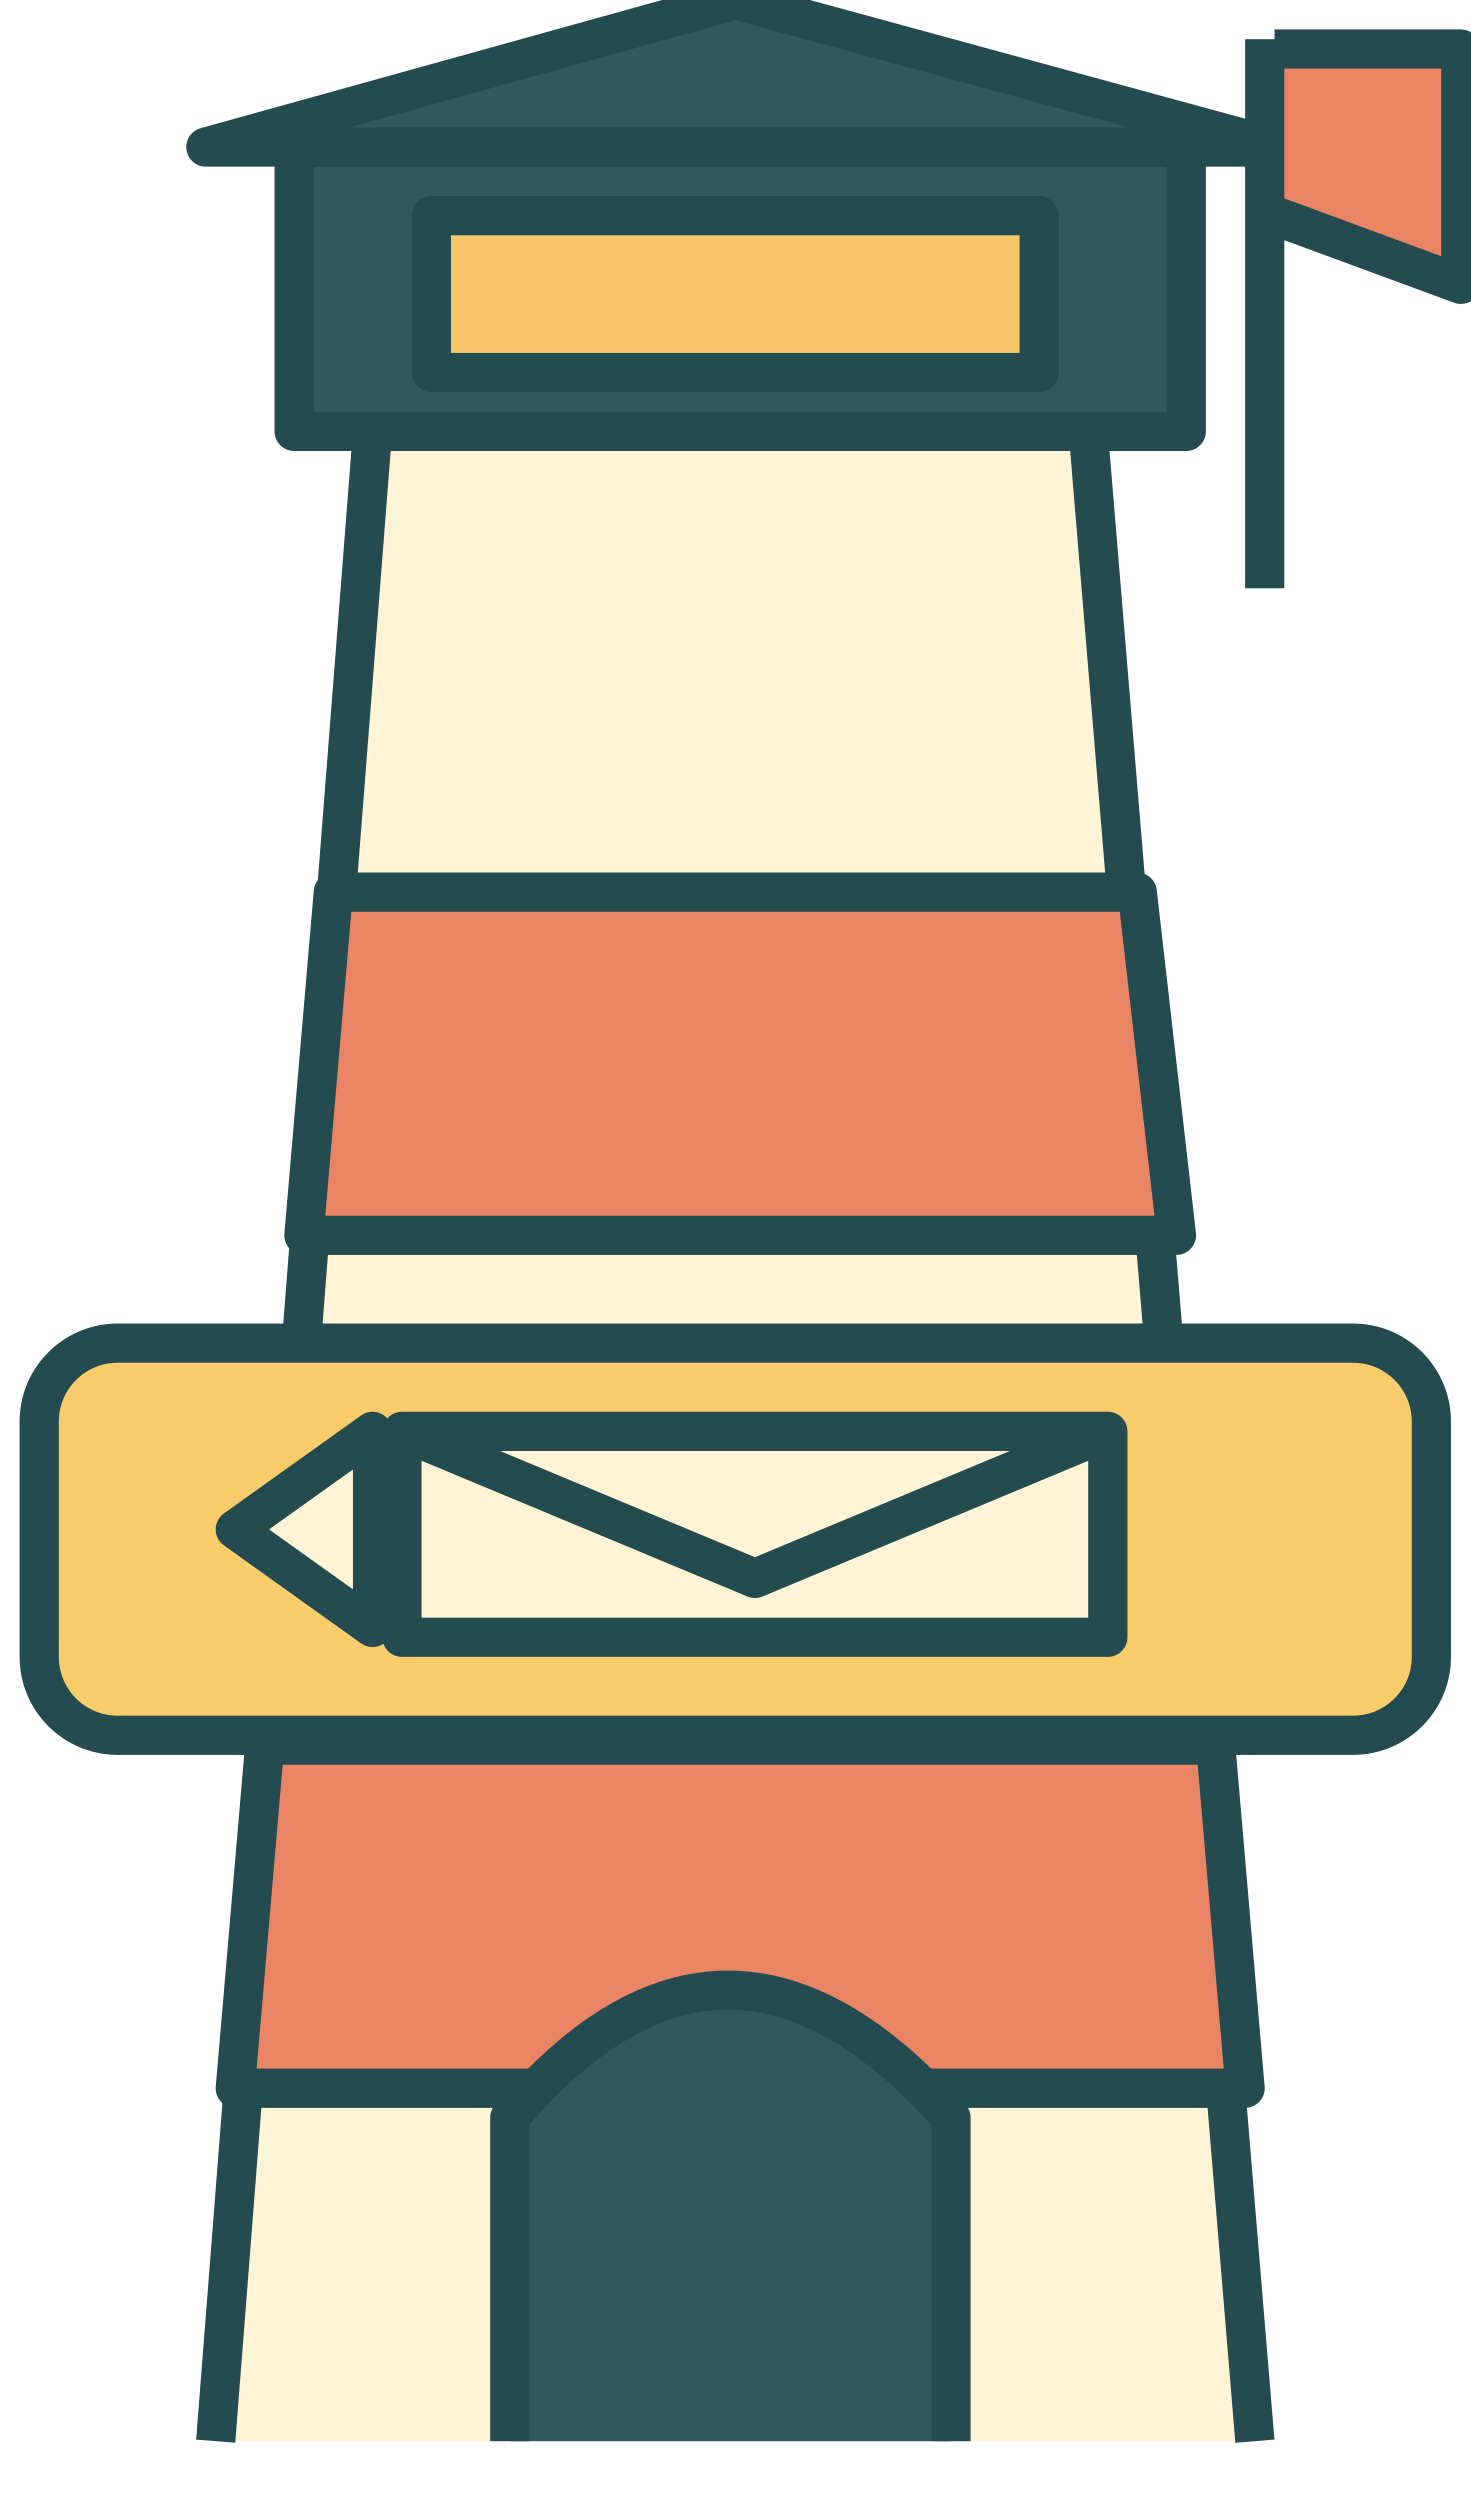
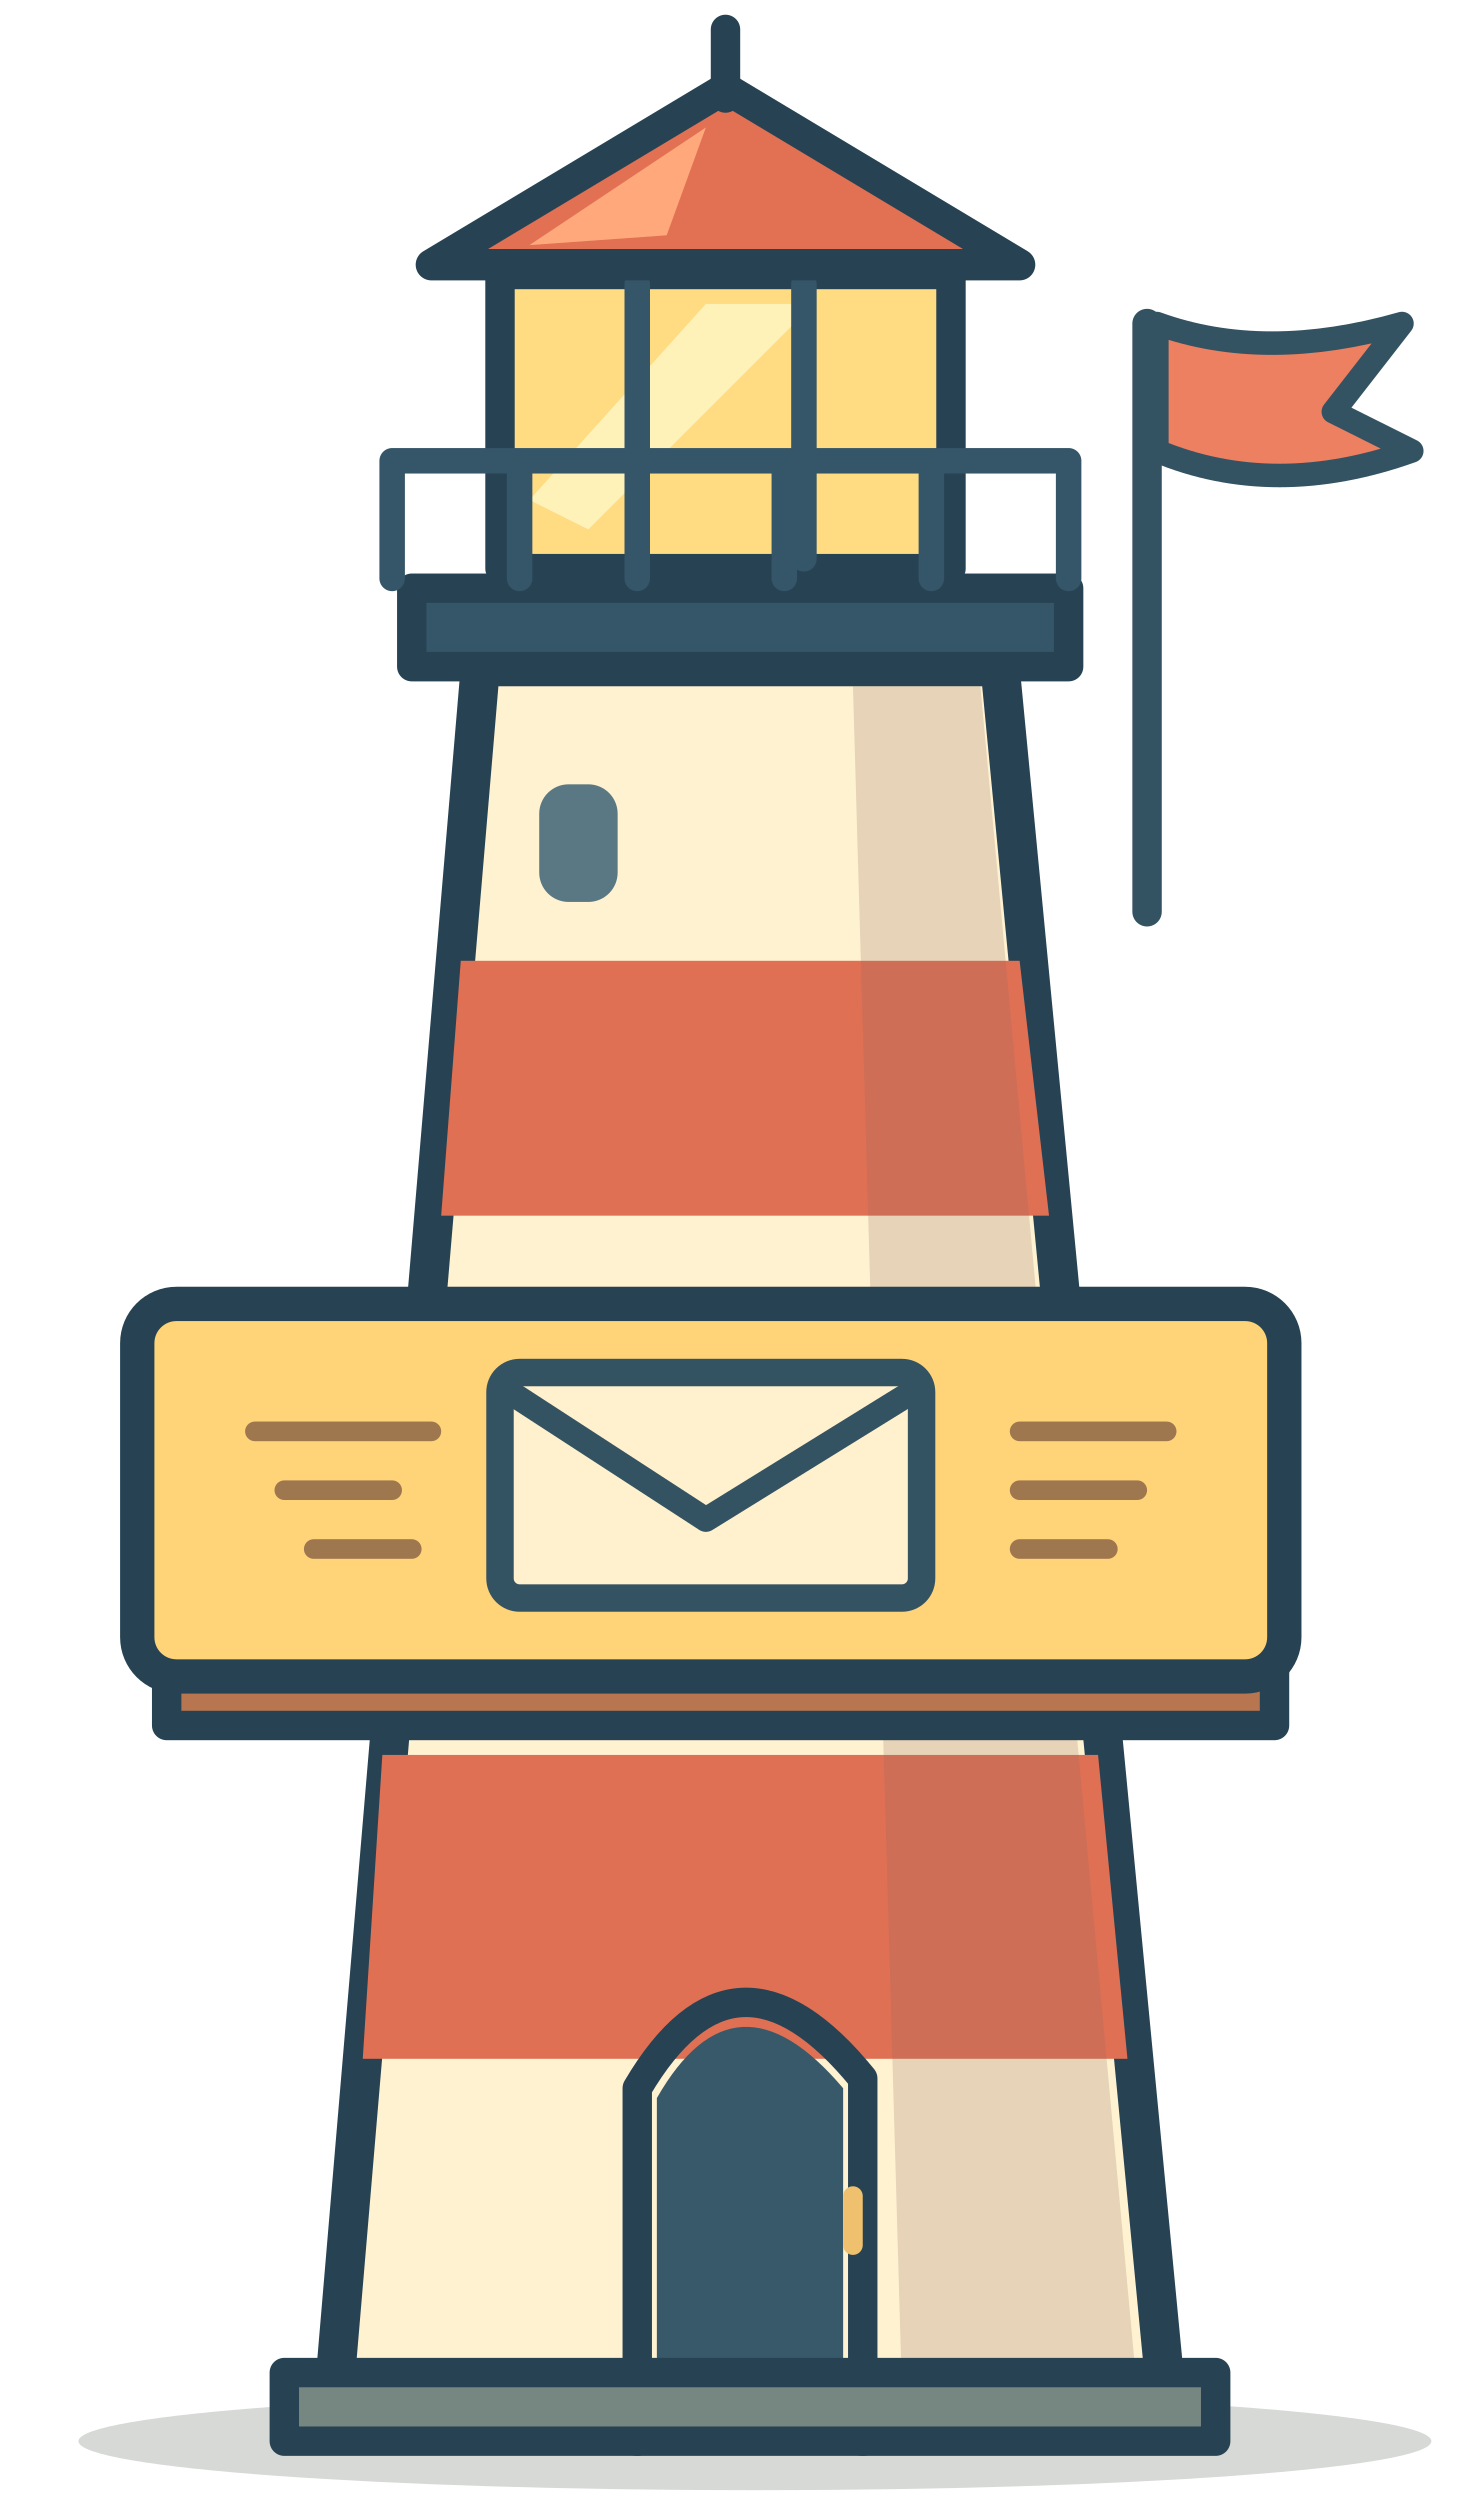
<svg xmlns="http://www.w3.org/2000/svg" width="150" height="255" viewBox="0 0 150 255">
-   <g stroke="#244b50" stroke-width="4" stroke-linejoin="round">
-     <path d="M22 249l16-205h73l17 205" fill="#fff4d6" />
-     <path d="M34 91h82l4 35H31zM27 178h97l3 35H24z" fill="#e98564" />
-     <path d="M30 44V15h91v29zM21 15L75 0l55 15z" fill="#315b5b" />
-     <path d="M44 22h62v16H44z" fill="#f5c769" />
-     <path d="M52 249v-33q22-26 45 0v33" fill="#315b5b" />
-     <rect x="4" y="137" width="142" height="40" rx="8" fill="#f8cc6b" />
-     <path d="M24 156l14-10v20zM41 146h72v21H41z" fill="#fff4d6" />
-     <path d="M41 146l36 15 36-15" fill="none" />
-     <path d="M129 60V4m1 1h19v24l-19-7" fill="#e98564" />
+   <g stroke-linejoin="round" stroke-linecap="round">
+     <ellipse cx="77" cy="249" rx="69" ry="5" fill="#6e786e" fill-opacity=".28" />
+     <path d="M34 245L49 68h53l17 177z" fill="#fff2d1" stroke="#274353" stroke-width="4" />
+     <path d="M47 98h57l3 26H45zM39 179h73l3 31H37z" fill="#df7054" />
+     <path d="M87 70h13l16 174H92z" fill="#936c60" fill-opacity=".22" />
+     <path d="M67 245v-31q8-14 19-1v32z" fill="#38596a" />
+     <path d="M65 249v-36q10-17 23-1v37" fill="none" stroke="#274353" stroke-width="3" />
+     <path d="M87 224v5" stroke="#efc16f" stroke-width="2" />
+     <rect x="55" y="80" width="8" height="12" rx="3" fill="#597883" />
+     <path d="M42 68h67v-8H42z" fill="#355568" stroke="#274353" stroke-width="3" />
+     <path d="M51 58V28h46v30z" fill="#ffdb82" stroke="#274353" stroke-width="3" />
+     <path d="M54 51l18-20h11L60 54z" fill="#fff2b9" />
+     <path d="M65 29v28m17-28v28M40 59V47h69v12m-56-11v11m12-11v11m15-11v11m15-11v11" fill="none" stroke="#355568" stroke-width="2.6" />
+     <path d="M44 27L74 9l30 18z" fill="#e27053" stroke="#274353" stroke-width="3.2" />
+     <path d="M54 25l18-12-4 11z" fill="#ffa87b" />
+     <path d="M74 10V3" stroke="#274353" stroke-width="3" />
+     <path d="M117 93V33" stroke="#345362" stroke-width="3" />
+     <path d="M118 33q11 4 25 0l-7 9 8 4q-14 5-26 0z" fill="#ed8060" stroke="#345362" stroke-width="2.4" />
+     <path d="M17 141h113v35H17z" fill="#b77550" stroke="#274353" stroke-width="3" />
+     <rect x="14" y="133" width="117" height="38" rx="4" fill="#ffd377" stroke="#274353" stroke-width="3.5" />
+     <g fill="none" stroke="#9e774f" stroke-width="2">
+       <path d="M26 146h18m-15 6h11m-8 6h10m62-12h15m-15 6h12m-12 6h9" />
+     </g>
+     <rect x="51" y="140" width="43" height="23" rx="2" fill="#fff1ce" stroke="#345362" stroke-width="2.8" />
+     <path d="M52 142l20 13 21-13" fill="none" stroke="#345362" stroke-width="2.5" />
+     <path d="M29 242h95v7H29z" fill="#768681" stroke="#274353" stroke-width="3" />
  </g>
</svg>
